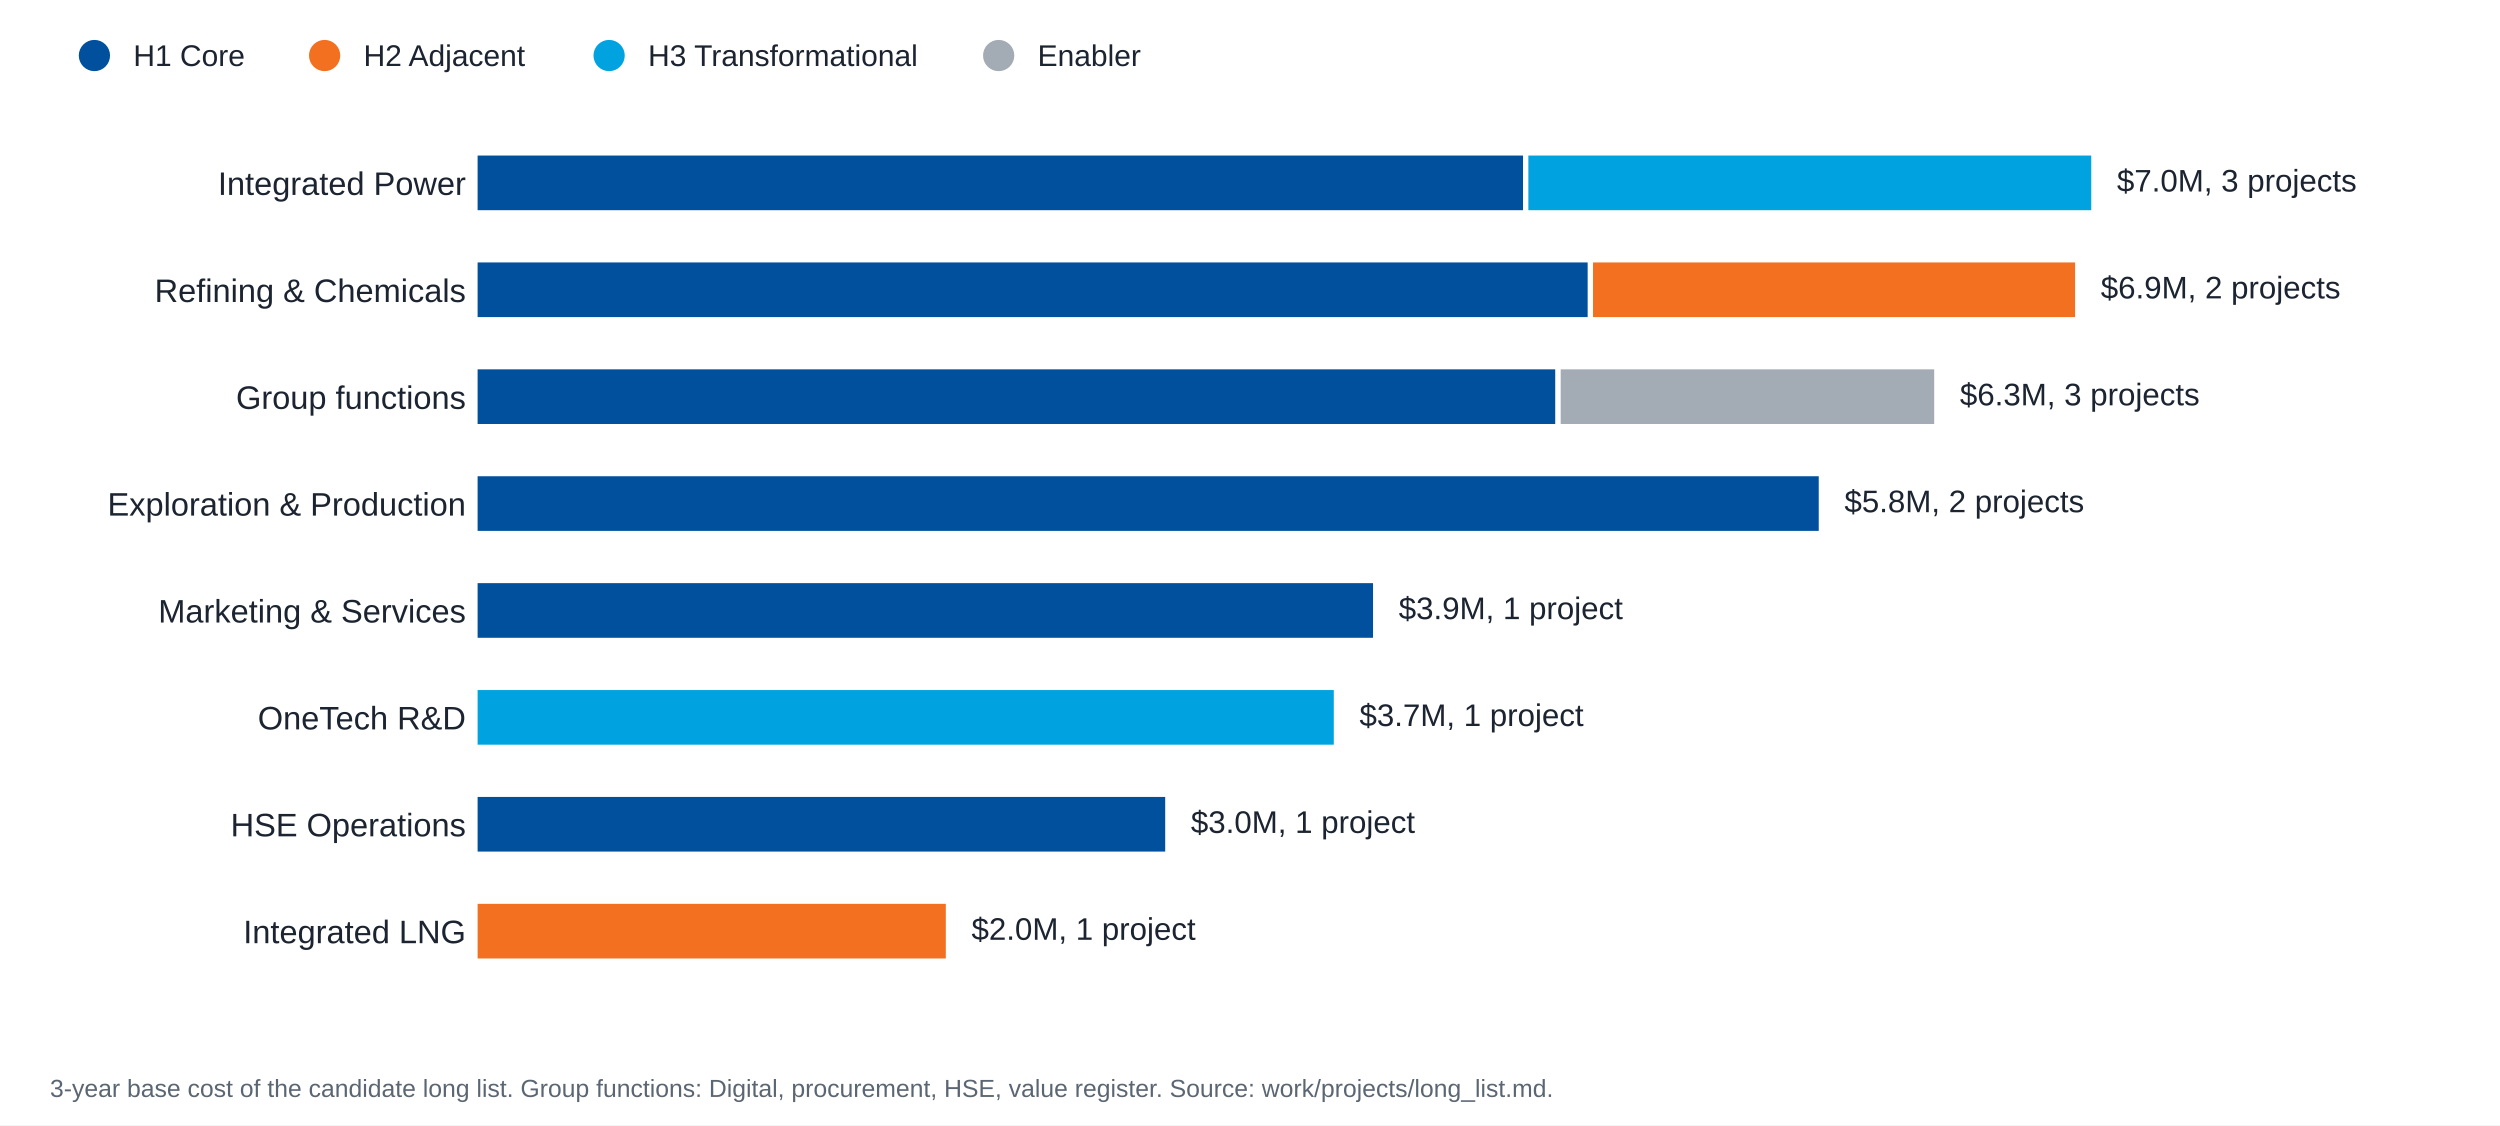
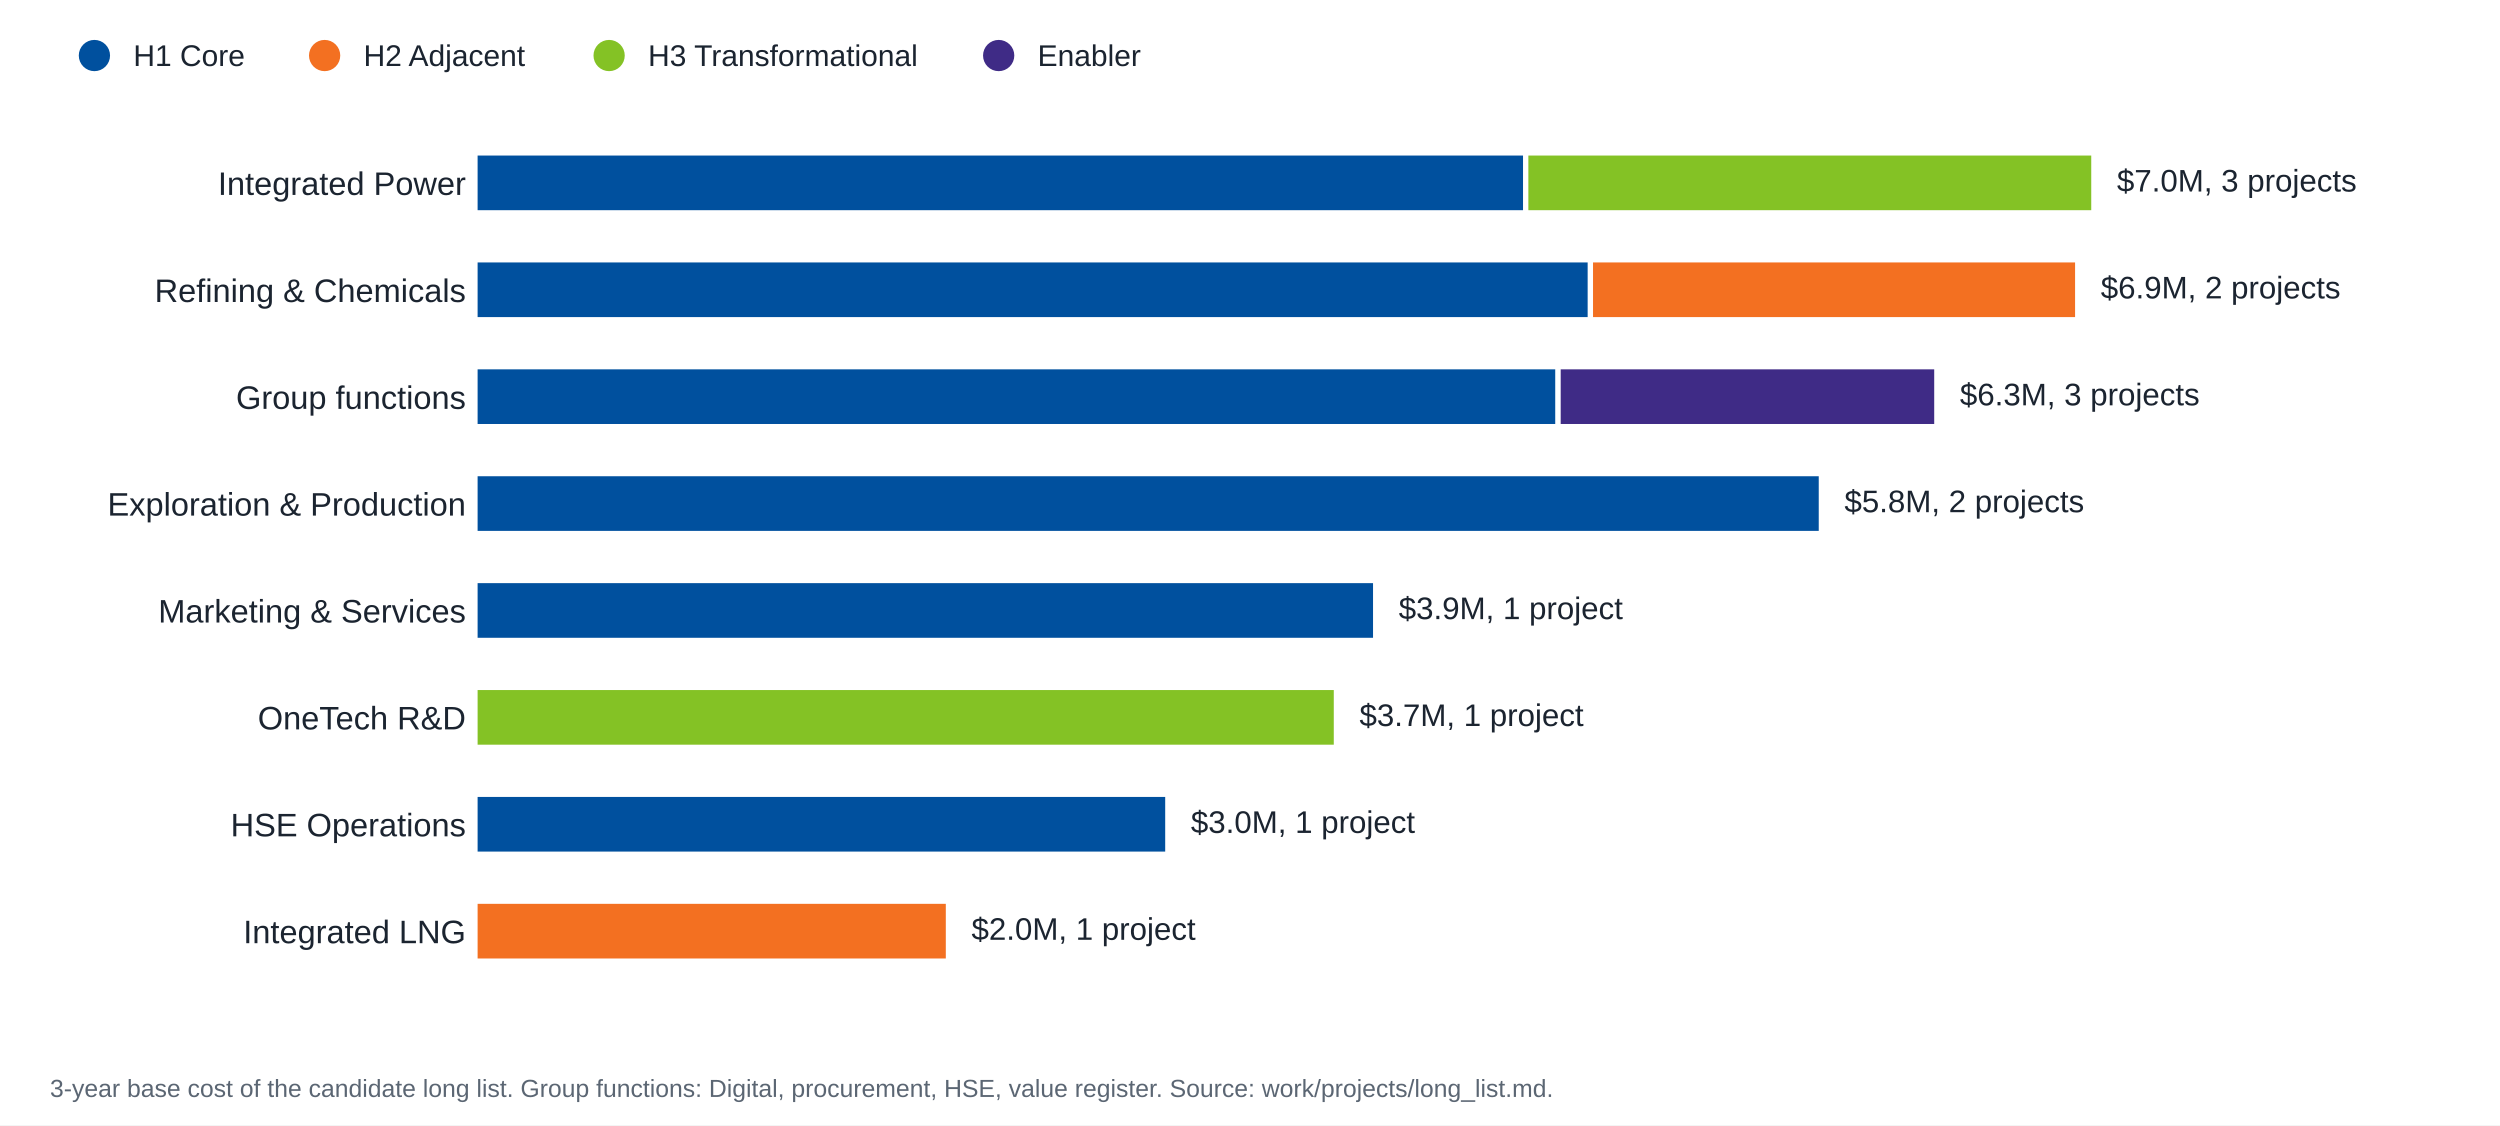
<svg xmlns="http://www.w3.org/2000/svg" xmlns:xlink="http://www.w3.org/1999/xlink" width="959.76pt" height="432pt" viewBox="0 0 959.76 432" version="1.1">
  <defs>
    <style type="text/css">*{stroke-linejoin: round; stroke-linecap: butt}</style>
  </defs>
  <g id="figure_1">
    <g id="patch_1">
      <path d="M 0 432  L 959.76 432  L 959.76 0  L 0 0  z " style="fill: #ffffff" />
    </g>
    <g id="axes_1">
      <g id="patch_2">
        <path d="M 182.354 384.48  L 940.565 384.48  L 940.565 43.2  L 182.354 43.2  z " style="fill: #ffffff" />
      </g>
      <g id="patch_3">
-         <path d="M 182.354 58.713  L 585.743 58.713  L 585.743 81.695  L 182.354 81.695  z " clip-path="url(#p2ccf3bea09)" style="fill: #00509e; stroke: #ffffff; stroke-width: 2; stroke-linejoin: miter" />
+         <path d="M 182.354 58.713  L 585.743 58.713  L 585.743 81.695  L 182.354 81.695  z " clip-path="url(#p87ffb991f0)" style="fill: #00509e; stroke: #ffffff; stroke-width: 2; stroke-linejoin: miter" />
      </g>
      <g id="patch_4">
-         <path d="M 585.743 58.713  L 803.838 58.713  L 803.838 81.695  L 585.743 81.695  z " clip-path="url(#p2ccf3bea09)" style="fill: #00a3e0; stroke: #ffffff; stroke-width: 2; stroke-linejoin: miter" />
+         <path d="M 585.743 58.713  L 803.838 58.713  L 803.838 81.695  L 585.743 81.695  z " clip-path="url(#p87ffb991f0)" style="fill: #84c225; stroke: #ffffff; stroke-width: 2; stroke-linejoin: miter" />
      </g>
      <g id="patch_5">
-         <path d="M 182.354 99.752  L 610.567 99.752  L 610.567 122.734  L 182.354 122.734  z " clip-path="url(#p2ccf3bea09)" style="fill: #00509e; stroke: #ffffff; stroke-width: 2; stroke-linejoin: miter" />
+         <path d="M 182.354 99.752  L 610.567 99.752  L 610.567 122.734  L 182.354 122.734  z " clip-path="url(#p87ffb991f0)" style="fill: #00509e; stroke: #ffffff; stroke-width: 2; stroke-linejoin: miter" />
      </g>
      <g id="patch_6">
-         <path d="M 610.567 99.752  L 797.632 99.752  L 797.632 122.734  L 610.567 122.734  z " clip-path="url(#p2ccf3bea09)" style="fill: #f37021; stroke: #ffffff; stroke-width: 2; stroke-linejoin: miter" />
+         <path d="M 610.567 99.752  L 797.632 99.752  L 797.632 122.734  L 610.567 122.734  z " clip-path="url(#p87ffb991f0)" style="fill: #f37021; stroke: #ffffff; stroke-width: 2; stroke-linejoin: miter" />
      </g>
      <g id="patch_7">
-         <path d="M 182.354 140.791  L 598.155 140.791  L 598.155 163.772  L 182.354 163.772  z " clip-path="url(#p2ccf3bea09)" style="fill: #00509e; stroke: #ffffff; stroke-width: 2; stroke-linejoin: miter" />
+         <path d="M 182.354 140.791  L 598.155 140.791  L 598.155 163.772  L 182.354 163.772  z " clip-path="url(#p87ffb991f0)" style="fill: #00509e; stroke: #ffffff; stroke-width: 2; stroke-linejoin: miter" />
      </g>
      <g id="patch_8">
-         <path d="M 598.155 140.791  L 743.552 140.791  L 743.552 163.772  L 598.155 163.772  z " clip-path="url(#p2ccf3bea09)" style="fill: #a3abb5; stroke: #ffffff; stroke-width: 2; stroke-linejoin: miter" />
+         <path d="M 598.155 140.791  L 743.552 140.791  L 743.552 163.772  L 598.155 163.772  z " clip-path="url(#p87ffb991f0)" style="fill: #3f2b86; stroke: #ffffff; stroke-width: 2; stroke-linejoin: miter" />
      </g>
      <g id="patch_9">
-         <path d="M 182.354 181.83  L 699.223 181.83  L 699.223 204.811  L 182.354 204.811  z " clip-path="url(#p2ccf3bea09)" style="fill: #00509e; stroke: #ffffff; stroke-width: 2; stroke-linejoin: miter" />
+         <path d="M 182.354 181.83  L 699.223 181.83  L 699.223 204.811  L 182.354 204.811  z " clip-path="url(#p87ffb991f0)" style="fill: #00509e; stroke: #ffffff; stroke-width: 2; stroke-linejoin: miter" />
      </g>
      <g id="patch_10">
-         <path d="M 182.354 222.869  L 528.116 222.869  L 528.116 245.85  L 182.354 245.85  z " clip-path="url(#p2ccf3bea09)" style="fill: #00509e; stroke: #ffffff; stroke-width: 2; stroke-linejoin: miter" />
+         <path d="M 182.354 222.869  L 528.116 222.869  L 528.116 245.85  L 182.354 245.85  z " clip-path="url(#p87ffb991f0)" style="fill: #00509e; stroke: #ffffff; stroke-width: 2; stroke-linejoin: miter" />
      </g>
      <g id="patch_11">
-         <path d="M 182.354 263.908  L 513.044 263.908  L 513.044 286.889  L 182.354 286.889  z " clip-path="url(#p2ccf3bea09)" style="fill: #00a3e0; stroke: #ffffff; stroke-width: 2; stroke-linejoin: miter" />
+         <path d="M 182.354 263.908  L 513.044 263.908  L 513.044 286.889  L 182.354 286.889  z " clip-path="url(#p87ffb991f0)" style="fill: #84c225; stroke: #ffffff; stroke-width: 2; stroke-linejoin: miter" />
      </g>
      <g id="patch_12">
-         <path d="M 182.354 304.946  L 448.325 304.946  L 448.325 327.928  L 182.354 327.928  z " clip-path="url(#p2ccf3bea09)" style="fill: #00509e; stroke: #ffffff; stroke-width: 2; stroke-linejoin: miter" />
+         <path d="M 182.354 304.946  L 448.325 304.946  L 448.325 327.928  L 182.354 327.928  z " clip-path="url(#p87ffb991f0)" style="fill: #00509e; stroke: #ffffff; stroke-width: 2; stroke-linejoin: miter" />
      </g>
      <g id="patch_13">
-         <path d="M 182.354 345.985  L 364.101 345.985  L 364.101 368.967  L 182.354 368.967  z " clip-path="url(#p2ccf3bea09)" style="fill: #f37021; stroke: #ffffff; stroke-width: 2; stroke-linejoin: miter" />
+         <path d="M 182.354 345.985  L 364.101 345.985  L 364.101 368.967  L 182.354 368.967  z " clip-path="url(#p87ffb991f0)" style="fill: #f37021; stroke: #ffffff; stroke-width: 2; stroke-linejoin: miter" />
      </g>
      <g id="matplotlib.axis_1" />
      <g id="matplotlib.axis_2">
        <g id="ytick_1">
          <g id="line2d_1" />
          <g id="text_1">
            <text style="font-size: 12.5px; font-family: 'Segoe UI', 'Arial', 'DejaVu Sans'; text-anchor: end; fill: #1b2430" x="178.854" y="74.831" transform="rotate(-0 178.8544 74.83059)">Integrated Power</text>
          </g>
        </g>
        <g id="ytick_2">
          <g id="line2d_2" />
          <g id="text_2">
            <text style="font-size: 12.5px; font-family: 'Segoe UI', 'Arial', 'DejaVu Sans'; text-anchor: end; fill: #1b2430" x="178.854" y="115.936" transform="rotate(-0 178.8544 115.936)">Refining &amp; Chemicals</text>
          </g>
        </g>
        <g id="ytick_3">
          <g id="line2d_3" />
          <g id="text_3">
            <text style="font-size: 12.5px; font-family: 'Segoe UI', 'Arial', 'DejaVu Sans'; text-anchor: end; fill: #1b2430" x="178.854" y="156.975" transform="rotate(-0 178.8544 156.9749)">Group functions</text>
          </g>
        </g>
        <g id="ytick_4">
          <g id="line2d_4" />
          <g id="text_4">
            <text style="font-size: 12.5px; font-family: 'Segoe UI', 'Arial', 'DejaVu Sans'; text-anchor: end; fill: #1b2430" x="178.854" y="197.947" transform="rotate(-0 178.8544 197.9475)">Exploration &amp; Production</text>
          </g>
        </g>
        <g id="ytick_5">
          <g id="line2d_5" />
          <g id="text_5">
            <text style="font-size: 12.5px; font-family: 'Segoe UI', 'Arial', 'DejaVu Sans'; text-anchor: end; fill: #1b2430" x="178.854" y="238.986" transform="rotate(-0 178.8544 238.9864)">Marketing &amp; Services</text>
          </g>
        </g>
        <g id="ytick_6">
          <g id="line2d_6" />
          <g id="text_6">
            <text style="font-size: 12.5px; font-family: 'Segoe UI', 'Arial', 'DejaVu Sans'; text-anchor: end; fill: #1b2430" x="178.854" y="280.025" transform="rotate(-0 178.8544 280.0254)">OneTech R&amp;D</text>
          </g>
        </g>
        <g id="ytick_7">
          <g id="line2d_7" />
          <g id="text_7">
            <text style="font-size: 12.5px; font-family: 'Segoe UI', 'Arial', 'DejaVu Sans'; text-anchor: end; fill: #1b2430" x="178.854" y="321.064" transform="rotate(-0 178.8544 321.0644)">HSE Operations</text>
          </g>
        </g>
        <g id="ytick_8">
          <g id="line2d_8" />
          <g id="text_8">
            <text style="font-size: 12.5px; font-family: 'Segoe UI', 'Arial', 'DejaVu Sans'; text-anchor: end; fill: #1b2430" x="178.854" y="362.103" transform="rotate(-0 178.8544 362.1033)">Integrated LNG</text>
          </g>
        </g>
      </g>
      <g id="text_9">
        <text style="font-size: 12px; font-family: 'Segoe UI', 'Arial', 'DejaVu Sans'; text-anchor: start; fill: #1b2430" x="812.704" y="73.526" transform="rotate(-0 812.704 73.52614)">$7.0M, 3 projects</text>
      </g>
      <g id="text_10">
        <text style="font-size: 12px; font-family: 'Segoe UI', 'Arial', 'DejaVu Sans'; text-anchor: start; fill: #1b2430" x="806.498" y="114.565" transform="rotate(-0 806.498 114.5651)">$6.9M, 2 projects</text>
      </g>
      <g id="text_11">
        <text style="font-size: 12px; font-family: 'Segoe UI', 'Arial', 'DejaVu Sans'; text-anchor: start; fill: #1b2430" x="752.417" y="155.604" transform="rotate(-0 752.4174 155.6041)">$6.3M, 3 projects</text>
      </g>
      <g id="text_12">
        <text style="font-size: 12px; font-family: 'Segoe UI', 'Arial', 'DejaVu Sans'; text-anchor: start; fill: #1b2430" x="708.089" y="196.643" transform="rotate(-0 708.089 196.643)">$5.8M, 2 projects</text>
      </g>
      <g id="text_13">
        <text style="font-size: 12px; font-family: 'Segoe UI', 'Arial', 'DejaVu Sans'; text-anchor: start; fill: #1b2430" x="536.981" y="237.682" transform="rotate(-0 536.9815 237.682)">$3.9M, 1 project</text>
      </g>
      <g id="text_14">
        <text style="font-size: 12px; font-family: 'Segoe UI', 'Arial', 'DejaVu Sans'; text-anchor: start; fill: #1b2430" x="521.91" y="278.721" transform="rotate(-0 521.9098 278.7209)">$3.7M, 1 project</text>
      </g>
      <g id="text_15">
        <text style="font-size: 12px; font-family: 'Segoe UI', 'Arial', 'DejaVu Sans'; text-anchor: start; fill: #1b2430" x="457.19" y="319.76" transform="rotate(-0 457.1904 319.7599)">$3.0M, 1 project</text>
      </g>
      <g id="text_16">
        <text style="font-size: 12px; font-family: 'Segoe UI', 'Arial', 'DejaVu Sans'; text-anchor: start; fill: #1b2430" x="372.966" y="360.799" transform="rotate(-0 372.9664 360.7989)">$2.0M, 1 project</text>
      </g>
    </g>
    <g id="text_17">
      <text style="font-size: 9.5px; font-family: 'Segoe UI', 'Arial', 'DejaVu Sans'; text-anchor: start; fill: #5b6673" x="19.195" y="421.125" transform="rotate(-0 19.1952 421.1245)">3-year base cost of the candidate long list. Group functions: Digital, procurement, HSE, value register. Source: work/projects/long_list.md.</text>
    </g>
    <g id="legend_1">
      <g id="line2d_9">
        <defs>
-           <path id="mc29dfde3cd" d="M 0 5.5  C 1.459 5.5 2.858 4.92 3.889 3.889  C 4.92 2.858 5.5 1.459 5.5 0  C 5.5 -1.459 4.92 -2.858 3.889 -3.889  C 2.858 -4.92 1.459 -5.5 0 -5.5  C -1.459 -5.5 -2.858 -4.92 -3.889 -3.889  C -4.92 -2.858 -5.5 -1.459 -5.5 0  C -5.5 1.459 -4.92 2.858 -3.889 3.889  C -2.858 4.92 -1.459 5.5 0 5.5  z " style="stroke: #00509e" />
+           <path id="mb9873ac406" d="M 0 5.5  C 1.459 5.5 2.858 4.92 3.889 3.889  C 4.92 2.858 5.5 1.459 5.5 0  C 5.5 -1.459 4.92 -2.858 3.889 -3.889  C 2.858 -4.92 1.459 -5.5 0 -5.5  C -1.459 -5.5 -2.858 -4.92 -3.889 -3.889  C -4.92 -2.858 -5.5 -1.459 -5.5 0  C -5.5 1.459 -4.92 2.858 -3.889 3.889  C -2.858 4.92 -1.459 5.5 0 5.5  z " style="stroke: #00509e" />
        </defs>
        <g>
-           <use xlink:href="#mc29dfde3cd" x="36.246" y="21.319" style="fill: #00509e; stroke: #00509e" />
+           <use xlink:href="#mb9873ac406" x="36.246" y="21.319" style="fill: #00509e; stroke: #00509e" />
        </g>
      </g>
      <g id="text_18">
        <text style="font-size: 11.5px; font-family: 'Segoe UI', 'Arial', 'DejaVu Sans'; text-anchor: start; fill: #1b2430" x="51.196" y="25.344" transform="rotate(-0 51.1964 25.34359)">H1 Core</text>
      </g>
      <g id="line2d_10">
        <defs>
-           <path id="mdfeb3050b7" d="M 0 5.5  C 1.459 5.5 2.858 4.92 3.889 3.889  C 4.92 2.858 5.5 1.459 5.5 0  C 5.5 -1.459 4.92 -2.858 3.889 -3.889  C 2.858 -4.92 1.459 -5.5 0 -5.5  C -1.459 -5.5 -2.858 -4.92 -3.889 -3.889  C -4.92 -2.858 -5.5 -1.459 -5.5 0  C -5.5 1.459 -4.92 2.858 -3.889 3.889  C -2.858 4.92 -1.459 5.5 0 5.5  z " style="stroke: #f37021" />
+           <path id="m59aa17b954" d="M 0 5.5  C 1.459 5.5 2.858 4.92 3.889 3.889  C 4.92 2.858 5.5 1.459 5.5 0  C 5.5 -1.459 4.92 -2.858 3.889 -3.889  C 2.858 -4.92 1.459 -5.5 0 -5.5  C -1.459 -5.5 -2.858 -4.92 -3.889 -3.889  C -4.92 -2.858 -5.5 -1.459 -5.5 0  C -5.5 1.459 -4.92 2.858 -3.889 3.889  C -2.858 4.92 -1.459 5.5 0 5.5  z " style="stroke: #f37021" />
        </defs>
        <g>
-           <use xlink:href="#mdfeb3050b7" x="124.624" y="21.319" style="fill: #f37021; stroke: #f37021" />
+           <use xlink:href="#m59aa17b954" x="124.624" y="21.319" style="fill: #f37021; stroke: #f37021" />
        </g>
      </g>
      <g id="text_19">
        <text style="font-size: 11.5px; font-family: 'Segoe UI', 'Arial', 'DejaVu Sans'; text-anchor: start; fill: #1b2430" x="139.574" y="25.344" transform="rotate(-0 139.5739 25.34359)">H2 Adjacent</text>
      </g>
      <g id="line2d_11">
        <defs>
-           <path id="ma91301c9ef" d="M 0 5.5  C 1.459 5.5 2.858 4.92 3.889 3.889  C 4.92 2.858 5.5 1.459 5.5 0  C 5.5 -1.459 4.92 -2.858 3.889 -3.889  C 2.858 -4.92 1.459 -5.5 0 -5.5  C -1.459 -5.5 -2.858 -4.92 -3.889 -3.889  C -4.92 -2.858 -5.5 -1.459 -5.5 0  C -5.5 1.459 -4.92 2.858 -3.889 3.889  C -2.858 4.92 -1.459 5.5 0 5.5  z " style="stroke: #00a3e0" />
+           <path id="m1b29b1e668" d="M 0 5.5  C 1.459 5.5 2.858 4.92 3.889 3.889  C 4.92 2.858 5.5 1.459 5.5 0  C 5.5 -1.459 4.92 -2.858 3.889 -3.889  C 2.858 -4.92 1.459 -5.5 0 -5.5  C -1.459 -5.5 -2.858 -4.92 -3.889 -3.889  C -4.92 -2.858 -5.5 -1.459 -5.5 0  C -5.5 1.459 -4.92 2.858 -3.889 3.889  C -2.858 4.92 -1.459 5.5 0 5.5  z " style="stroke: #84c225" />
        </defs>
        <g>
-           <use xlink:href="#ma91301c9ef" x="233.845" y="21.319" style="fill: #00a3e0; stroke: #00a3e0" />
+           <use xlink:href="#m1b29b1e668" x="233.845" y="21.319" style="fill: #84c225; stroke: #84c225" />
        </g>
      </g>
      <g id="text_20">
        <text style="font-size: 11.5px; font-family: 'Segoe UI', 'Arial', 'DejaVu Sans'; text-anchor: start; fill: #1b2430" x="248.795" y="25.344" transform="rotate(-0 248.7952 25.34359)">H3 Transformational</text>
      </g>
      <g id="line2d_12">
        <defs>
-           <path id="m52e8539424" d="M 0 5.5  C 1.459 5.5 2.858 4.92 3.889 3.889  C 4.92 2.858 5.5 1.459 5.5 0  C 5.5 -1.459 4.92 -2.858 3.889 -3.889  C 2.858 -4.92 1.459 -5.5 0 -5.5  C -1.459 -5.5 -2.858 -4.92 -3.889 -3.889  C -4.92 -2.858 -5.5 -1.459 -5.5 0  C -5.5 1.459 -4.92 2.858 -3.889 3.889  C -2.858 4.92 -1.459 5.5 0 5.5  z " style="stroke: #a3abb5" />
+           <path id="m47682e5084" d="M 0 5.5  C 1.459 5.5 2.858 4.92 3.889 3.889  C 4.92 2.858 5.5 1.459 5.5 0  C 5.5 -1.459 4.92 -2.858 3.889 -3.889  C 2.858 -4.92 1.459 -5.5 0 -5.5  C -1.459 -5.5 -2.858 -4.92 -3.889 -3.889  C -4.92 -2.858 -5.5 -1.459 -5.5 0  C -5.5 1.459 -4.92 2.858 -3.889 3.889  C -2.858 4.92 -1.459 5.5 0 5.5  z " style="stroke: #3f2b86" />
        </defs>
        <g>
-           <use xlink:href="#m52e8539424" x="383.394" y="21.319" style="fill: #a3abb5; stroke: #a3abb5" />
+           <use xlink:href="#m47682e5084" x="383.394" y="21.319" style="fill: #3f2b86; stroke: #3f2b86" />
        </g>
      </g>
      <g id="text_21">
        <text style="font-size: 11.5px; font-family: 'Segoe UI', 'Arial', 'DejaVu Sans'; text-anchor: start; fill: #1b2430" x="398.344" y="25.344" transform="rotate(-0 398.3437 25.34359)">Enabler</text>
      </g>
    </g>
  </g>
  <defs>
-     <clipPath id="p2ccf3bea09">
+     <clipPath id="p87ffb991f0">
      <rect x="182.354" y="43.2" width="758.21" height="341.28" />
    </clipPath>
  </defs>
</svg>
